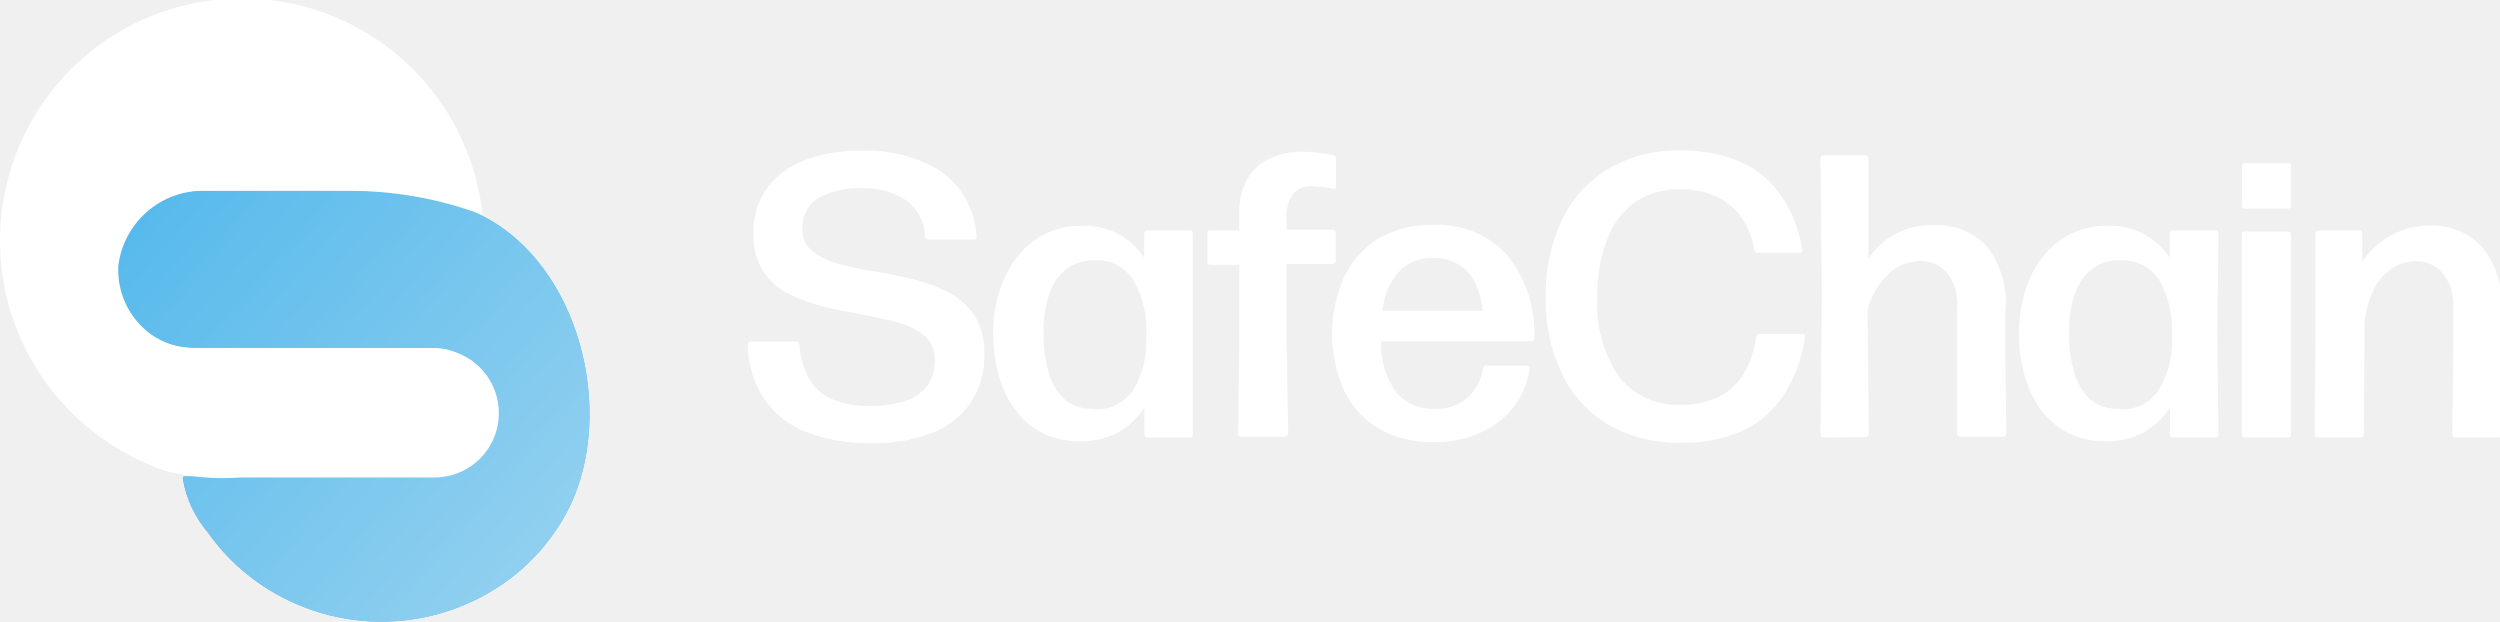
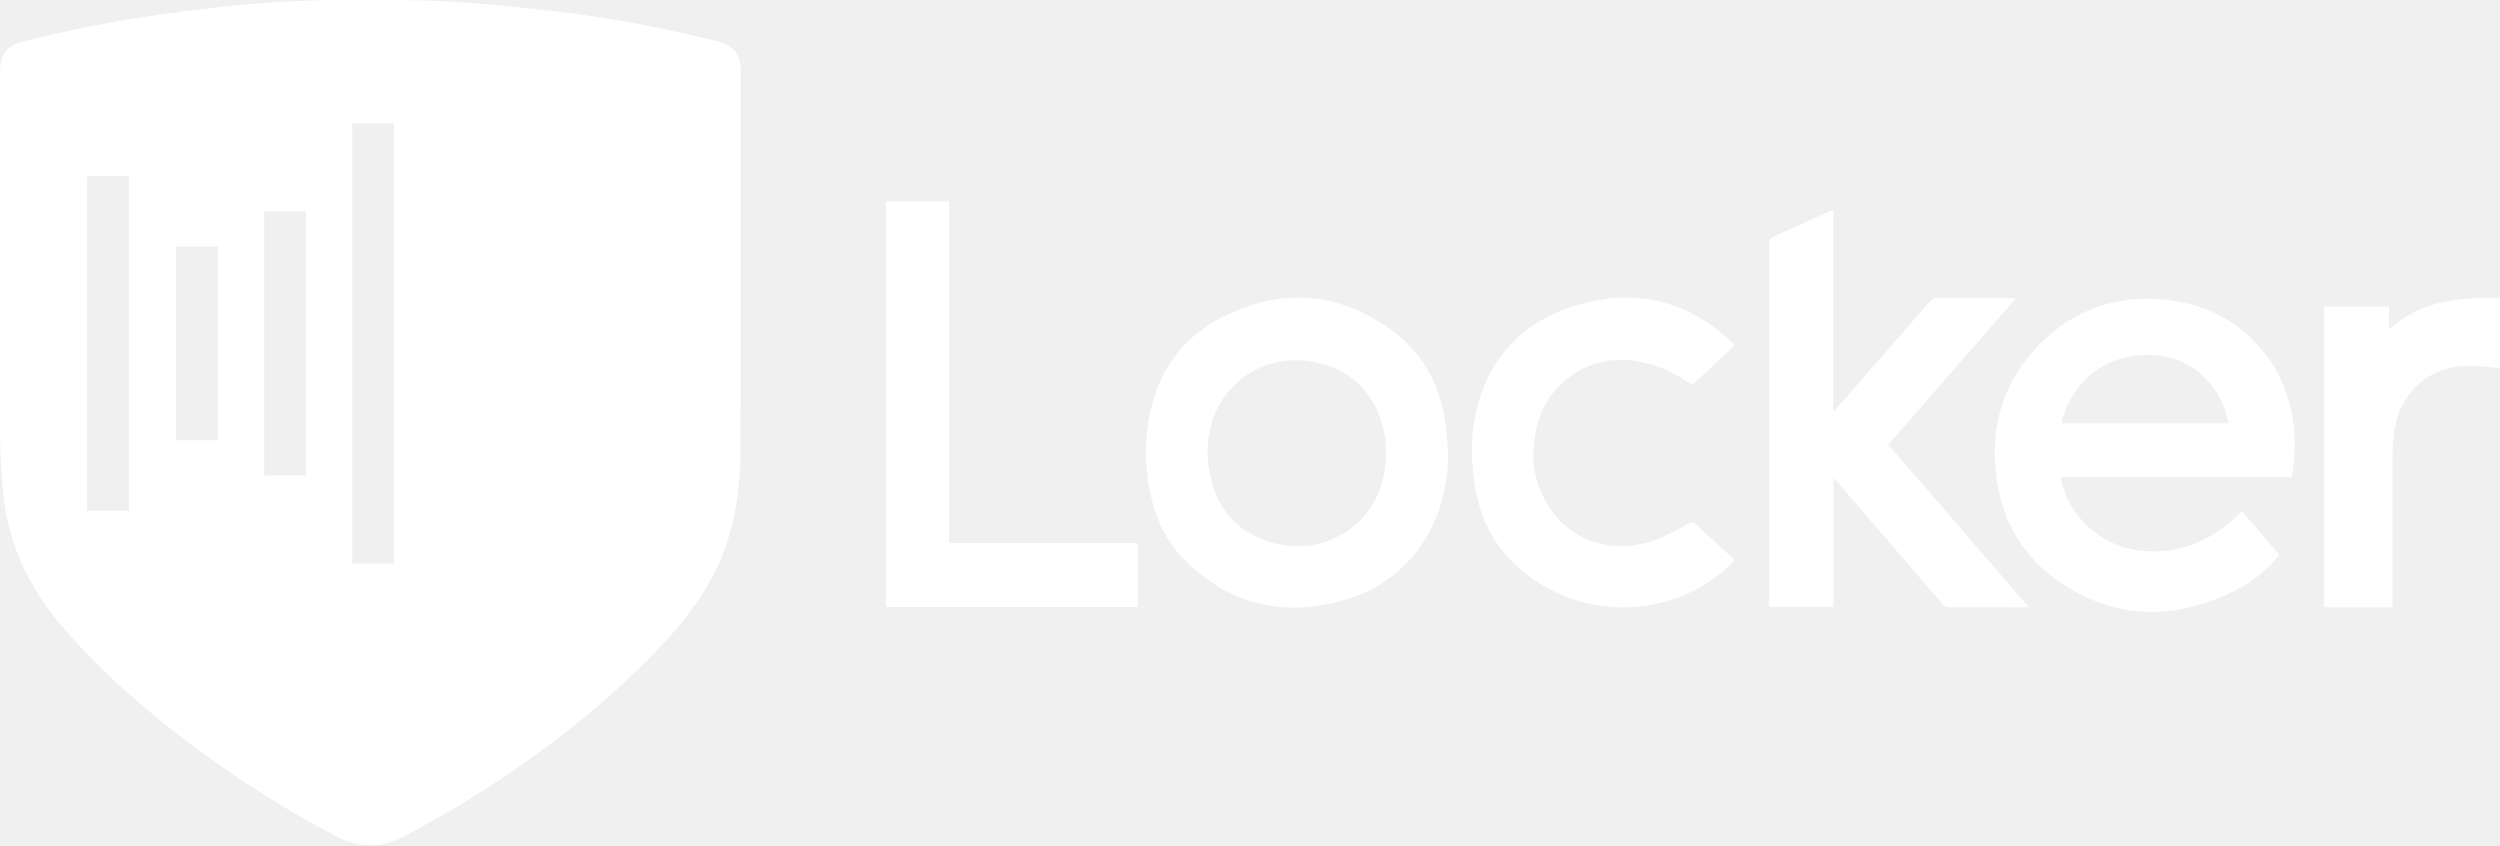
- <svg xmlns="http://www.w3.org/2000/svg" width="736" height="183" viewBox="0 0 736 183" fill="none">
-   <g clip-path="url(#clip0_26_88)">
-     <path d="M256.04 130.46C249.672 130.603 243.338 129.491 237.399 127.187C232.402 125.279 228.087 121.92 225.01 117.54C221.902 112.792 220.211 107.254 220.135 101.577C220.135 100.888 220.421 100.544 221.11 100.544H234.302C234.432 100.535 234.563 100.555 234.685 100.601C234.807 100.647 234.918 100.719 235.01 100.811C235.102 100.903 235.174 101.014 235.22 101.137C235.266 101.259 235.285 101.39 235.277 101.52C235.542 104.836 236.438 108.072 237.915 111.052C239.35 113.8 241.647 115.999 244.454 117.311C248.219 118.917 252.295 119.662 256.384 119.493C259.743 119.559 263.092 119.094 266.307 118.115C268.871 117.342 271.147 115.823 272.845 113.751C274.495 111.513 275.325 108.776 275.197 105.999C275.273 104.677 275.049 103.355 274.542 102.132C274.036 100.909 273.259 99.817 272.272 98.936C270.035 97.106 267.435 95.775 264.643 95.031C261.489 94.17 258.047 93.366 254.204 92.677C250.362 91.988 246.633 91.242 242.733 90.323C239.147 89.463 235.665 88.212 232.352 86.591C229.279 85.063 226.652 82.769 224.723 79.93C222.64 76.579 221.62 72.675 221.798 68.733C221.656 64.071 223.002 59.485 225.641 55.641C228.382 51.858 232.171 48.963 236.539 47.315C242.025 45.21 247.873 44.214 253.746 44.386C261.917 44.022 270.01 46.122 276.975 50.416C280.035 52.594 282.567 55.433 284.383 58.723C286.2 62.013 287.256 65.669 287.471 69.422C287.471 70.168 287.471 70.513 286.554 70.513H273.362C272.788 70.513 272.444 70.168 272.329 69.537C272.258 67.49 271.732 65.485 270.789 63.667C269.847 61.849 268.511 60.265 266.88 59.029C262.833 56.394 258.049 55.126 253.229 55.411C248.953 55.226 244.707 56.219 240.955 58.282C239.419 59.221 238.169 60.563 237.34 62.162C236.511 63.761 236.135 65.557 236.252 67.355C236.184 68.603 236.408 69.849 236.906 70.996C237.404 72.142 238.162 73.156 239.12 73.958C241.4 75.667 243.991 76.915 246.748 77.633C249.96 78.494 253.401 79.241 257.244 79.872C261.087 80.504 264.873 81.308 268.716 82.227C272.362 83.063 275.888 84.356 279.212 86.074C282.291 87.644 284.917 89.976 286.84 92.849C288.963 96.289 289.984 100.296 289.766 104.334C289.949 109.481 288.482 114.552 285.579 118.804C282.711 122.808 278.718 125.866 274.107 127.589C268.326 129.705 262.191 130.68 256.04 130.46V130.46Z" fill="white" />
-     <path d="M336.855 68.847C336.855 68.159 337.199 67.871 337.888 67.871H350.219C350.85 67.871 351.137 68.159 351.137 68.847V98.017V127.761C351.137 128.45 351.137 128.795 350.219 128.795H337.945C337.805 128.814 337.662 128.8 337.529 128.755C337.395 128.71 337.273 128.634 337.173 128.534C337.073 128.434 336.998 128.312 336.953 128.178C336.907 128.044 336.894 127.901 336.913 127.761V119.952C334.972 123 332.313 125.524 329.169 127.302C325.795 129.077 322.026 129.966 318.214 129.886C313.153 130.065 308.168 128.616 303.99 125.751C300.084 122.813 297.083 118.833 295.329 114.267C293.317 109.17 292.323 103.727 292.404 98.247C292.329 92.764 293.404 87.326 295.558 82.284C297.405 77.707 300.482 73.732 304.449 70.8C308.519 67.873 313.434 66.36 318.444 66.493C322.075 66.304 325.691 67.082 328.925 68.746C332.159 70.41 334.895 72.902 336.855 75.968V68.847ZM322.287 120.526C324.443 120.62 326.589 120.176 328.531 119.234C330.473 118.292 332.151 116.881 333.414 115.129C336.404 110.303 337.808 104.66 337.429 98.993C337.872 93.206 336.552 87.42 333.643 82.399C332.457 80.56 330.812 79.063 328.87 78.056C326.929 77.049 324.758 76.567 322.573 76.657C319.507 76.461 316.467 77.333 313.97 79.126C311.603 81.05 309.849 83.625 308.923 86.533C307.694 90.234 307.112 94.119 307.202 98.017C307.13 102.136 307.691 106.242 308.865 110.19C309.761 113.226 311.514 115.938 313.913 118C316.336 119.752 319.31 120.567 322.287 120.297V120.526Z" fill="white" />
-     <path d="M386.01 54.837C385.044 54.795 384.08 54.957 383.18 55.314C382.281 55.67 381.467 56.212 380.79 56.904C379.247 59.048 378.534 61.68 378.783 64.311V67.642H392.204C392.893 67.642 393.237 67.929 393.237 68.618V76.772C393.237 77.403 392.893 77.748 392.204 77.748H378.783V101.348L379.242 127.531C379.261 127.672 379.247 127.814 379.202 127.948C379.157 128.082 379.081 128.204 378.981 128.304C378.881 128.404 378.76 128.48 378.626 128.525C378.492 128.57 378.349 128.584 378.209 128.565H365.476C364.845 128.565 364.501 128.221 364.501 127.531L364.845 101.348V77.977H356.414C356.281 77.997 356.146 77.985 356.019 77.942C355.892 77.9 355.777 77.829 355.682 77.734C355.587 77.639 355.516 77.524 355.474 77.396C355.432 77.269 355.42 77.134 355.439 77.001V68.847C355.42 68.715 355.432 68.579 355.474 68.452C355.516 68.325 355.587 68.21 355.682 68.115C355.777 68.02 355.892 67.948 356.019 67.906C356.146 67.864 356.281 67.852 356.414 67.871H364.845V63.048C364.655 59.269 365.572 55.517 367.484 52.253C369.062 49.68 371.41 47.671 374.194 46.511C376.881 45.3 379.794 44.673 382.741 44.673C384.404 44.673 386.125 44.673 387.845 44.961L392.434 45.65C392.562 45.664 392.687 45.703 392.8 45.766C392.913 45.829 393.012 45.913 393.092 46.015C393.172 46.116 393.231 46.233 393.266 46.357C393.301 46.482 393.31 46.612 393.294 46.74V54.722C393.294 55.488 393.007 55.775 392.434 55.583C391.492 55.34 390.533 55.168 389.566 55.066L386.01 54.837Z" fill="white" />
-     <path d="M422.431 130.173C416.643 130.373 410.91 128.983 405.855 126.153C401.436 123.513 397.902 119.615 395.703 114.956C393.358 109.719 392.146 104.044 392.146 98.304C392.146 92.565 393.358 86.89 395.703 81.652C397.902 76.901 401.454 72.906 405.913 70.168C410.752 67.431 416.244 66.062 421.8 66.206C425.884 65.967 429.969 66.642 433.759 68.182C437.549 69.721 440.948 72.087 443.711 75.106C449.231 82.007 452.064 90.678 451.683 99.51C451.702 99.643 451.691 99.778 451.648 99.905C451.606 100.033 451.535 100.148 451.44 100.243C451.345 100.338 451.23 100.409 451.103 100.451C450.976 100.494 450.841 100.506 450.708 100.486H406.601C406.388 105.85 407.94 111.135 411.017 115.531C412.439 117.152 414.211 118.429 416.198 119.264C418.186 120.1 420.337 120.473 422.489 120.354C425.799 120.506 429.054 119.467 431.666 117.425C434.289 115.12 436.032 111.974 436.598 108.525C436.598 108.407 436.622 108.29 436.669 108.182C436.716 108.073 436.784 107.976 436.87 107.895C436.956 107.814 437.058 107.752 437.169 107.712C437.28 107.672 437.398 107.656 437.516 107.664H449.332C450.058 107.664 450.402 107.894 450.364 108.353C449.828 112.32 448.31 116.091 445.948 119.32C443.504 122.669 440.246 125.337 436.484 127.072C432.099 129.17 427.291 130.231 422.431 130.173ZM407.002 91.529H436.484C436.285 88.87 435.625 86.266 434.534 83.834C433.5 81.39 431.74 79.324 429.493 77.916C427.246 76.509 424.62 75.829 421.972 75.968C420.091 75.87 418.211 76.178 416.459 76.871C414.708 77.565 413.126 78.627 411.82 79.987C409.036 83.228 407.349 87.268 407.002 91.529V91.529Z" fill="white" />
-     <path d="M494.93 130.345C487.47 130.567 480.091 128.74 473.594 125.062C467.649 121.553 462.879 116.358 459.885 110.133C456.533 103.073 454.883 95.324 455.067 87.509C454.877 79.577 456.547 71.71 459.943 64.541C462.98 58.295 467.788 53.082 473.766 49.554C480.182 45.882 487.485 44.054 494.873 44.271C500.288 44.198 505.672 45.113 510.761 46.97C515.685 48.809 520.011 51.967 523.264 56.1C527.071 61.161 529.591 67.073 530.606 73.326C530.606 74.073 530.606 74.417 529.803 74.417H517.471C517.237 74.434 517.005 74.36 516.824 74.21C516.642 74.061 516.525 73.847 516.496 73.613C515.899 69.949 514.466 66.471 512.309 63.45C510.354 60.955 507.812 58.982 504.91 57.708C501.686 56.327 498.207 55.642 494.701 55.698C489.911 55.559 485.197 56.924 481.222 59.603C477.526 62.377 474.716 66.168 473.135 70.513C471.089 75.919 470.115 81.673 470.267 87.452C469.721 95.824 472.004 104.136 476.748 111.052C478.905 113.74 481.666 115.88 484.805 117.297C487.945 118.714 491.375 119.368 494.815 119.206C498.615 119.31 502.386 118.523 505.828 116.909C508.902 115.427 511.489 113.096 513.284 110.191C515.251 106.844 516.519 103.132 517.012 99.281C517.041 99.011 517.168 98.763 517.37 98.582C517.571 98.402 517.832 98.303 518.102 98.304H530.491C531.294 98.304 531.581 98.706 531.352 99.568C530.43 105.883 528.097 111.908 524.526 117.196C521.404 121.614 517.114 125.074 512.137 127.187C506.68 129.415 500.822 130.49 494.93 130.345Z" fill="white" />
-     <path d="M536.915 128.795C536.227 128.795 535.94 128.45 535.94 127.761L536.341 86.935L535.94 46.74C535.94 46.051 536.227 45.707 536.915 45.707H549.075C549.706 45.707 550.05 46.051 550.05 46.74V76.14C551.362 74.183 552.968 72.44 554.81 70.972C556.717 69.449 558.87 68.264 561.177 67.469C563.77 66.63 566.482 66.223 569.207 66.264C572.117 66.115 575.025 66.591 577.735 67.661C580.446 68.731 582.897 70.369 584.923 72.465C589.166 78.036 591.116 85.022 590.371 91.988V104.563L590.658 127.532C590.658 128.221 590.371 128.565 589.74 128.565H577.237C577.097 128.584 576.954 128.57 576.82 128.525C576.686 128.48 576.565 128.404 576.465 128.304C576.365 128.204 576.289 128.083 576.244 127.948C576.199 127.814 576.185 127.672 576.204 127.532V104.563V90.61C576.523 86.833 575.395 83.077 573.05 80.102C572.071 79.045 570.881 78.207 569.556 77.643C568.232 77.079 566.803 76.801 565.364 76.829C561.91 76.867 558.595 78.199 556.072 80.561C552.978 83.423 550.802 87.141 549.82 91.242L550.164 127.646C550.164 128.335 549.82 128.68 549.189 128.68L536.915 128.795Z" fill="white" />
-     <path d="M638.78 68.847C638.78 68.159 639.125 67.871 639.813 67.871H652.145C652.277 67.852 652.412 67.864 652.539 67.906C652.666 67.948 652.782 68.02 652.876 68.115C652.971 68.21 653.042 68.325 653.085 68.452C653.127 68.579 653.139 68.715 653.12 68.847L652.775 98.017L653.12 127.761C653.12 128.45 652.775 128.795 652.145 128.795H639.87C639.73 128.814 639.588 128.8 639.454 128.755C639.32 128.71 639.198 128.634 639.098 128.534C638.998 128.434 638.923 128.312 638.878 128.178C638.832 128.044 638.819 127.901 638.838 127.761V119.952C636.914 123.014 634.251 125.542 631.095 127.302C627.722 129.081 623.951 129.971 620.14 129.886C615.096 130.065 610.129 128.616 605.972 125.751C602.051 122.828 599.046 118.844 597.312 114.267C595.3 109.17 594.306 103.727 594.386 98.247C594.322 92.77 595.376 87.338 597.484 82.284C599.35 77.719 602.424 73.749 606.374 70.8C610.444 67.873 615.359 66.36 620.369 66.493C624 66.304 627.616 67.082 630.85 68.746C634.084 70.41 636.82 72.902 638.78 75.968V68.847ZM624.212 120.526C626.369 120.626 628.516 120.184 630.46 119.241C632.403 118.299 634.08 116.885 635.339 115.129C638.325 110.299 639.747 104.663 639.411 98.993C639.808 93.21 638.491 87.437 635.626 82.399C634.43 80.555 632.775 79.056 630.824 78.049C628.872 77.042 626.692 76.562 624.499 76.657C621.451 76.469 618.432 77.341 615.952 79.126C613.549 81.028 611.771 83.608 610.848 86.533C609.619 90.234 609.037 94.119 609.127 98.017C609.055 102.136 609.616 106.242 610.79 110.19C611.686 113.226 613.439 115.938 615.838 118C618.261 119.752 621.235 120.567 624.212 120.297V120.526Z" fill="white" />
-     <path d="M674.456 127.761C674.456 128.45 674.456 128.795 673.481 128.795H660.92C660.289 128.795 660.002 128.45 660.002 127.761V97.845V69.135C660.002 68.445 660.002 68.158 660.92 68.158H673.481C674.169 68.158 674.456 68.445 674.456 69.135V97.845V127.761ZM674.456 60.464C674.476 60.597 674.464 60.732 674.421 60.859C674.379 60.986 674.308 61.102 674.213 61.197C674.119 61.292 674.003 61.363 673.876 61.405C673.749 61.447 673.614 61.459 673.481 61.44H661.092C660.404 61.44 660.06 61.096 660.06 60.464V48.98C660.06 48.348 660.404 48.004 661.092 48.004H673.481C673.614 47.984 673.749 47.996 673.876 48.039C674.003 48.081 674.119 48.152 674.213 48.247C674.308 48.342 674.379 48.457 674.421 48.585C674.464 48.712 674.476 48.847 674.456 48.98V60.464Z" fill="white" />
-     <path d="M695.908 127.761C695.908 128.45 695.621 128.795 694.933 128.795H682.257C681.683 128.795 681.396 128.45 681.396 127.761L681.683 100.314V68.847C681.664 68.715 681.676 68.579 681.718 68.452C681.76 68.325 681.832 68.21 681.926 68.115C682.021 68.02 682.136 67.948 682.264 67.906C682.391 67.864 682.526 67.852 682.658 67.871H694.531C695.162 67.871 695.506 68.159 695.449 68.847V77.001C696.825 75.025 698.465 73.248 700.324 71.719C702.34 70.083 704.606 68.784 707.035 67.871C709.715 66.884 712.553 66.397 715.409 66.436C718.234 66.309 721.054 66.793 723.676 67.853C726.299 68.913 728.663 70.525 730.608 72.58C734.714 77.566 736.765 83.932 736.344 90.38V102.783V127.761C736.363 127.901 736.349 128.044 736.304 128.178C736.259 128.312 736.184 128.434 736.084 128.534C735.984 128.634 735.862 128.71 735.728 128.755C735.594 128.8 735.452 128.814 735.312 128.795H722.865C722.234 128.795 721.948 128.45 721.948 127.761L722.234 102.783V90.61C722.506 86.909 721.38 83.241 719.08 80.332C718.083 79.209 716.853 78.319 715.475 77.724C714.098 77.128 712.607 76.843 711.107 76.886C708.68 76.898 706.308 77.616 704.282 78.954C701.966 80.479 700.103 82.602 698.89 85.097C697.271 88.36 696.316 91.913 696.08 95.548V102.668L695.908 127.761Z" fill="white" />
-     <path d="M54.087 140.279C54.087 140.279 55.349 140.279 55.636 140.279H57.185H126.013C128.644 140.325 131.259 139.842 133.701 138.859C136.143 137.875 138.363 136.411 140.229 134.553C142.096 132.695 143.571 130.481 144.567 128.042C145.564 125.603 146.061 122.989 146.03 120.354C145.781 115.519 143.693 110.963 140.195 107.621C136.696 104.279 132.053 102.404 127.217 102.381H57.758C54.497 102.449 51.259 101.82 48.26 100.537C45.261 99.253 42.57 97.344 40.367 94.936C38.163 92.529 36.497 89.679 35.481 86.577C34.464 83.474 34.12 80.19 34.471 76.944C34.588 75.997 34.76 75.057 34.988 74.13C36.531 68.835 39.782 64.2 44.233 60.949C48.684 57.697 54.086 56.013 59.594 56.157H98.653C108.519 56.157 113.394 56.158 116.549 56.559C125.247 57.267 133.742 59.563 141.614 63.335C170.636 77.805 181.304 121.043 167.711 149.179C162.666 159.338 154.851 167.859 145.17 173.755C134.211 180.459 121.469 183.655 108.648 182.916C95.826 182.178 83.535 177.539 73.416 169.621C68.734 165.958 64.618 161.624 61.2 156.759C57.379 152.296 54.842 146.877 53.858 141.083C53.858 141.083 53.858 141.083 53.858 140.738C53.862 140.65 53.884 140.563 53.924 140.484C53.963 140.405 54.019 140.335 54.087 140.279V140.279Z" fill="#57BAEC" />
-     <path d="M54.087 140.279C54.087 140.279 55.349 140.279 55.636 140.279H57.185H126.013C128.644 140.325 131.259 139.842 133.701 138.859C136.143 137.875 138.363 136.411 140.229 134.553C142.096 132.695 143.571 130.481 144.567 128.042C145.564 125.603 146.061 122.989 146.03 120.354C145.781 115.519 143.693 110.963 140.195 107.621C136.696 104.279 132.053 102.404 127.217 102.381H57.758C54.497 102.449 51.259 101.82 48.26 100.537C45.261 99.253 42.57 97.344 40.367 94.936C38.163 92.529 36.497 89.679 35.481 86.577C34.464 83.474 34.12 80.19 34.471 76.944C34.588 75.997 34.76 75.057 34.988 74.13C36.531 68.835 39.782 64.2 44.233 60.949C48.684 57.697 54.086 56.013 59.594 56.157H98.653C108.519 56.157 113.394 56.158 116.549 56.559C125.247 57.267 133.742 59.563 141.614 63.335C170.636 77.805 181.304 121.043 167.711 149.179C162.666 159.338 154.851 167.859 145.17 173.755C134.211 180.459 121.469 183.655 108.648 182.916C95.826 182.178 83.535 177.539 73.416 169.621C68.734 165.958 64.618 161.624 61.2 156.759C57.379 152.296 54.842 146.877 53.858 141.083C53.858 141.083 53.858 141.083 53.858 140.738C53.862 140.65 53.884 140.563 53.924 140.484C53.963 140.405 54.019 140.335 54.087 140.279V140.279Z" fill="url(#paint0_linear_26_88)" />
-     <path d="M133.5 103.5C131.383 102.65 129.78 102.523 127.5 102.5H117H58C54.927 102.455 51.651 102.143 48.832 100.919C46.012 99.695 43.463 97.924 41.33 95.709C39.197 93.494 37.523 90.878 36.406 88.012C35.287 85.146 34.747 82.087 34.815 79.011C34.79 78.82 34.79 78.627 34.815 78.437C35.526 72.236 38.515 66.521 43.2 62.404C47.886 58.286 53.933 56.06 60.167 56.157H102.554C116 56.157 129.52 58.5 142.072 63.278C140.79 51.245 136.47 39.737 129.52 29.836C122.569 19.936 113.217 11.968 102.342 6.685C91.468 1.401 79.429 -1.026 67.36 -0.367C55.29 0.291 43.586 4.014 33.35 10.45C23.114 16.886 14.682 25.824 8.848 36.422C3.013 47.02 -0.031 58.93 0.001 71.031C0.033 83.132 3.14 95.026 9.03 105.594C14.919 116.161 23.398 125.054 33.668 131.436C38.299 134.357 43.244 136.745 48.409 138.556C55.684 140.456 63.224 141.135 70.721 140.566H128.077C132.486 140.533 136.744 138.961 140.118 136.121C143.493 133.28 145.771 129.35 146.559 125.007C147.348 120.665 146.598 116.183 144.438 112.336C142.279 108.488 138.845 105.516 134.731 103.932L133.5 103.5Z" fill="white" />
+ <svg xmlns="http://www.w3.org/2000/svg" viewBox="0 0 1041 352">
+   <defs>
+     <style>.cls-1{fill:#fff;}</style>
+   </defs>
+   <g id="Layer_2" data-name="Layer 2">
+     <g id="Logo_versions" data-name="Logo versions">
+       <path class="cls-1" d="M954.21,198.66H858c.38,1.52.65,2.87,1,4.18,4.33,14.33,17.71,25.06,32.63,26.5,16.7,1.62,30.21-4.63,41.89-16.46L949.09,231a51.22,51.22,0,0,1-17.8,14.58c-24.9,12.57-49.64,12.9-73.22-2.93-16.41-11-25.3-27.1-27.1-46.79-2-21.42,4.7-39.91,20.51-54.64,13.71-12.79,30.21-18.11,48.91-16.55,15.48,1.3,28.82,7.22,39.44,18.68,9.62,10.37,14.46,22.84,15.54,36.85A72.6,72.6,0,0,1,954.21,198.66Zm-26.33-22.45c-2.72-15-14.26-27.69-31.87-28.36-20.65-.78-33.7,12.3-37.65,28.36Z" />
+       <path class="cls-1" d="M763.36,87.52v83.33l.42.2c1.35-1.5,2.71-3,4-4.5q17.93-20.56,35.88-41.1a3.65,3.65,0,0,1,2.37-1.25c10.72-.09,21.44-.07,32.16-.07.25,0,.5.05,1.18.12-17.78,20.41-35.36,40.58-53.06,60.91l58.37,67.59c-.88.06-1.42.14-2,.14-10.34,0-20.67,0-31-.06a4.15,4.15,0,0,1-2.75-1.26q-22-25.45-44-51c-.37-.44-.78-.84-1.5-1.61v53.75H736.82c0-.61-.12-1.28-.12-2q0-74.71,0-149.43a2.54,2.54,0,0,1,1.8-2.71c7.71-3.43,15.37-7,23-10.44C762,88,762.57,87.8,763.36,87.52Z" />
+       <path class="cls-1" d="M603.07,190c-.44,9.8-2.06,19.32-6.23,28.2-7.86,16.73-21.18,27.43-38.78,32.14-24.14,6.47-45.77,1.23-63.95-16.3-7.94-7.65-12.6-17.2-14.94-27.9a80.24,80.24,0,0,1,.61-37.92c4.44-17,15-29.33,30.46-36.81,24.26-11.71,47.78-9.72,69.64,6.41C593,147.51,599.81,161,602,176.94,602.59,181.26,602.72,185.65,603.07,190Zm-25.83-1.52c-.24-2.5-.29-5-.74-7.5-2.64-14.3-10.56-24.38-24.5-29-16.28-5.37-33.37.28-42.52,13.77-6.46,9.54-7.83,20.22-5.77,31.31,2.55,13.76,10.36,23.53,23.66,28.17,16.4,5.73,33.7.1,43.09-13.52C575.28,204.75,577.06,196.85,577.24,188.48Z" />
+       <path class="cls-1" d="M368.87,252.74V83.83h26.31V226.16H473.7v26.58Z" />
+       <path class="cls-1" d="M722.43,233.2a62.51,62.51,0,0,1-25.71,16.35c-25.18,8.38-53.22.76-70.22-19.19-7.11-8.34-10.86-18.21-12.52-28.91-1.93-12.47-1.47-24.83,2.6-36.87,6.39-18.9,19.78-31,38.36-37,25-8,47.5-2.94,66.7,15.34a9.8,9.8,0,0,1,.7.81c-2.07,1.95-4.06,3.85-6.07,5.73-3.43,3.23-6.9,6.41-10.29,9.68a1.72,1.72,0,0,1-2.6.23c-7.24-4.79-15-8.19-23.75-9.25a36,36,0,0,0-39.48,26.67c-3.15,12.11-2,23.89,5,34.54,9.24,14.11,26.3,19.58,43.24,13.81,5.19-1.77,10-4.68,14.94-7.17,1-.49,1.57-.81,2.51.06C711.24,223.09,716.75,228.05,722.43,233.2Z" />
+       <path class="cls-1" d="M996.22,252.88H969c-.37,0-.75,0-1.25-.07V127.63h27v9.55c13.51-12.06,29.47-13.66,46.26-12.9v29c-4.07-.36-8.2-1-12.33-1-16.75-.12-29,10.38-31.66,27a61.92,61.92,0,0,0-.75,9.43c-.07,20.59,0,41.17,0,61.76Z" />
+       <path class="cls-1" d="M308.44,29.07c0-6.12-3.25-10.29-9.13-11.72A542,542,0,0,0,234.68,5.11C219,3.24,203.22,1.68,187.45.67,175.21-.11,162.91.09,150.64,0A488.07,488.07,0,0,0,92.92,2.8C82.51,4,72.1,5.18,61.75,6.76,44.18,9.45,26.77,13,9.51,17.28,3.19,18.85.06,22.71.06,29.26V108.7H0c0,24.51-.13,49,.08,73.52a220.69,220.69,0,0,0,1.59,26.21c2.49,19.29,10.64,36.21,23.08,51.06C38.26,275.55,53.68,289.61,70,302.65a446.14,446.14,0,0,0,69.76,45.47c9.76,5.16,19.44,5.23,29.09-.14,7.88-4.38,15.83-8.65,23.54-13.33,29.87-18.15,57.48-39.2,81.74-64.48,9.3-9.68,17.57-20.1,23.62-32.18,8-16,10.55-33.22,10.61-50.81C308.55,134.48,308.44,81.77,308.44,29.07ZM53.62,212.67H36.21V73.33H53.62Zm37.13-29.34H73.33V102.67H90.75ZM127.42,198H110V88h17.42Zm36.66,36.67H146.67V51.33h17.41Z" />
+     </g>
  </g>
-   <defs>
-     <linearGradient id="paint0_linear_26_88" x1="193.5" y1="183" x2="47" y2="56" gradientUnits="userSpaceOnUse">
-       <stop stop-color="#9FD5F0" />
-       <stop offset="1" stop-color="#57BAEC" />
-     </linearGradient>
-     <clipPath id="clip0_26_88">
-       <rect width="736" height="183" fill="white" />
-     </clipPath>
-   </defs>
</svg>
